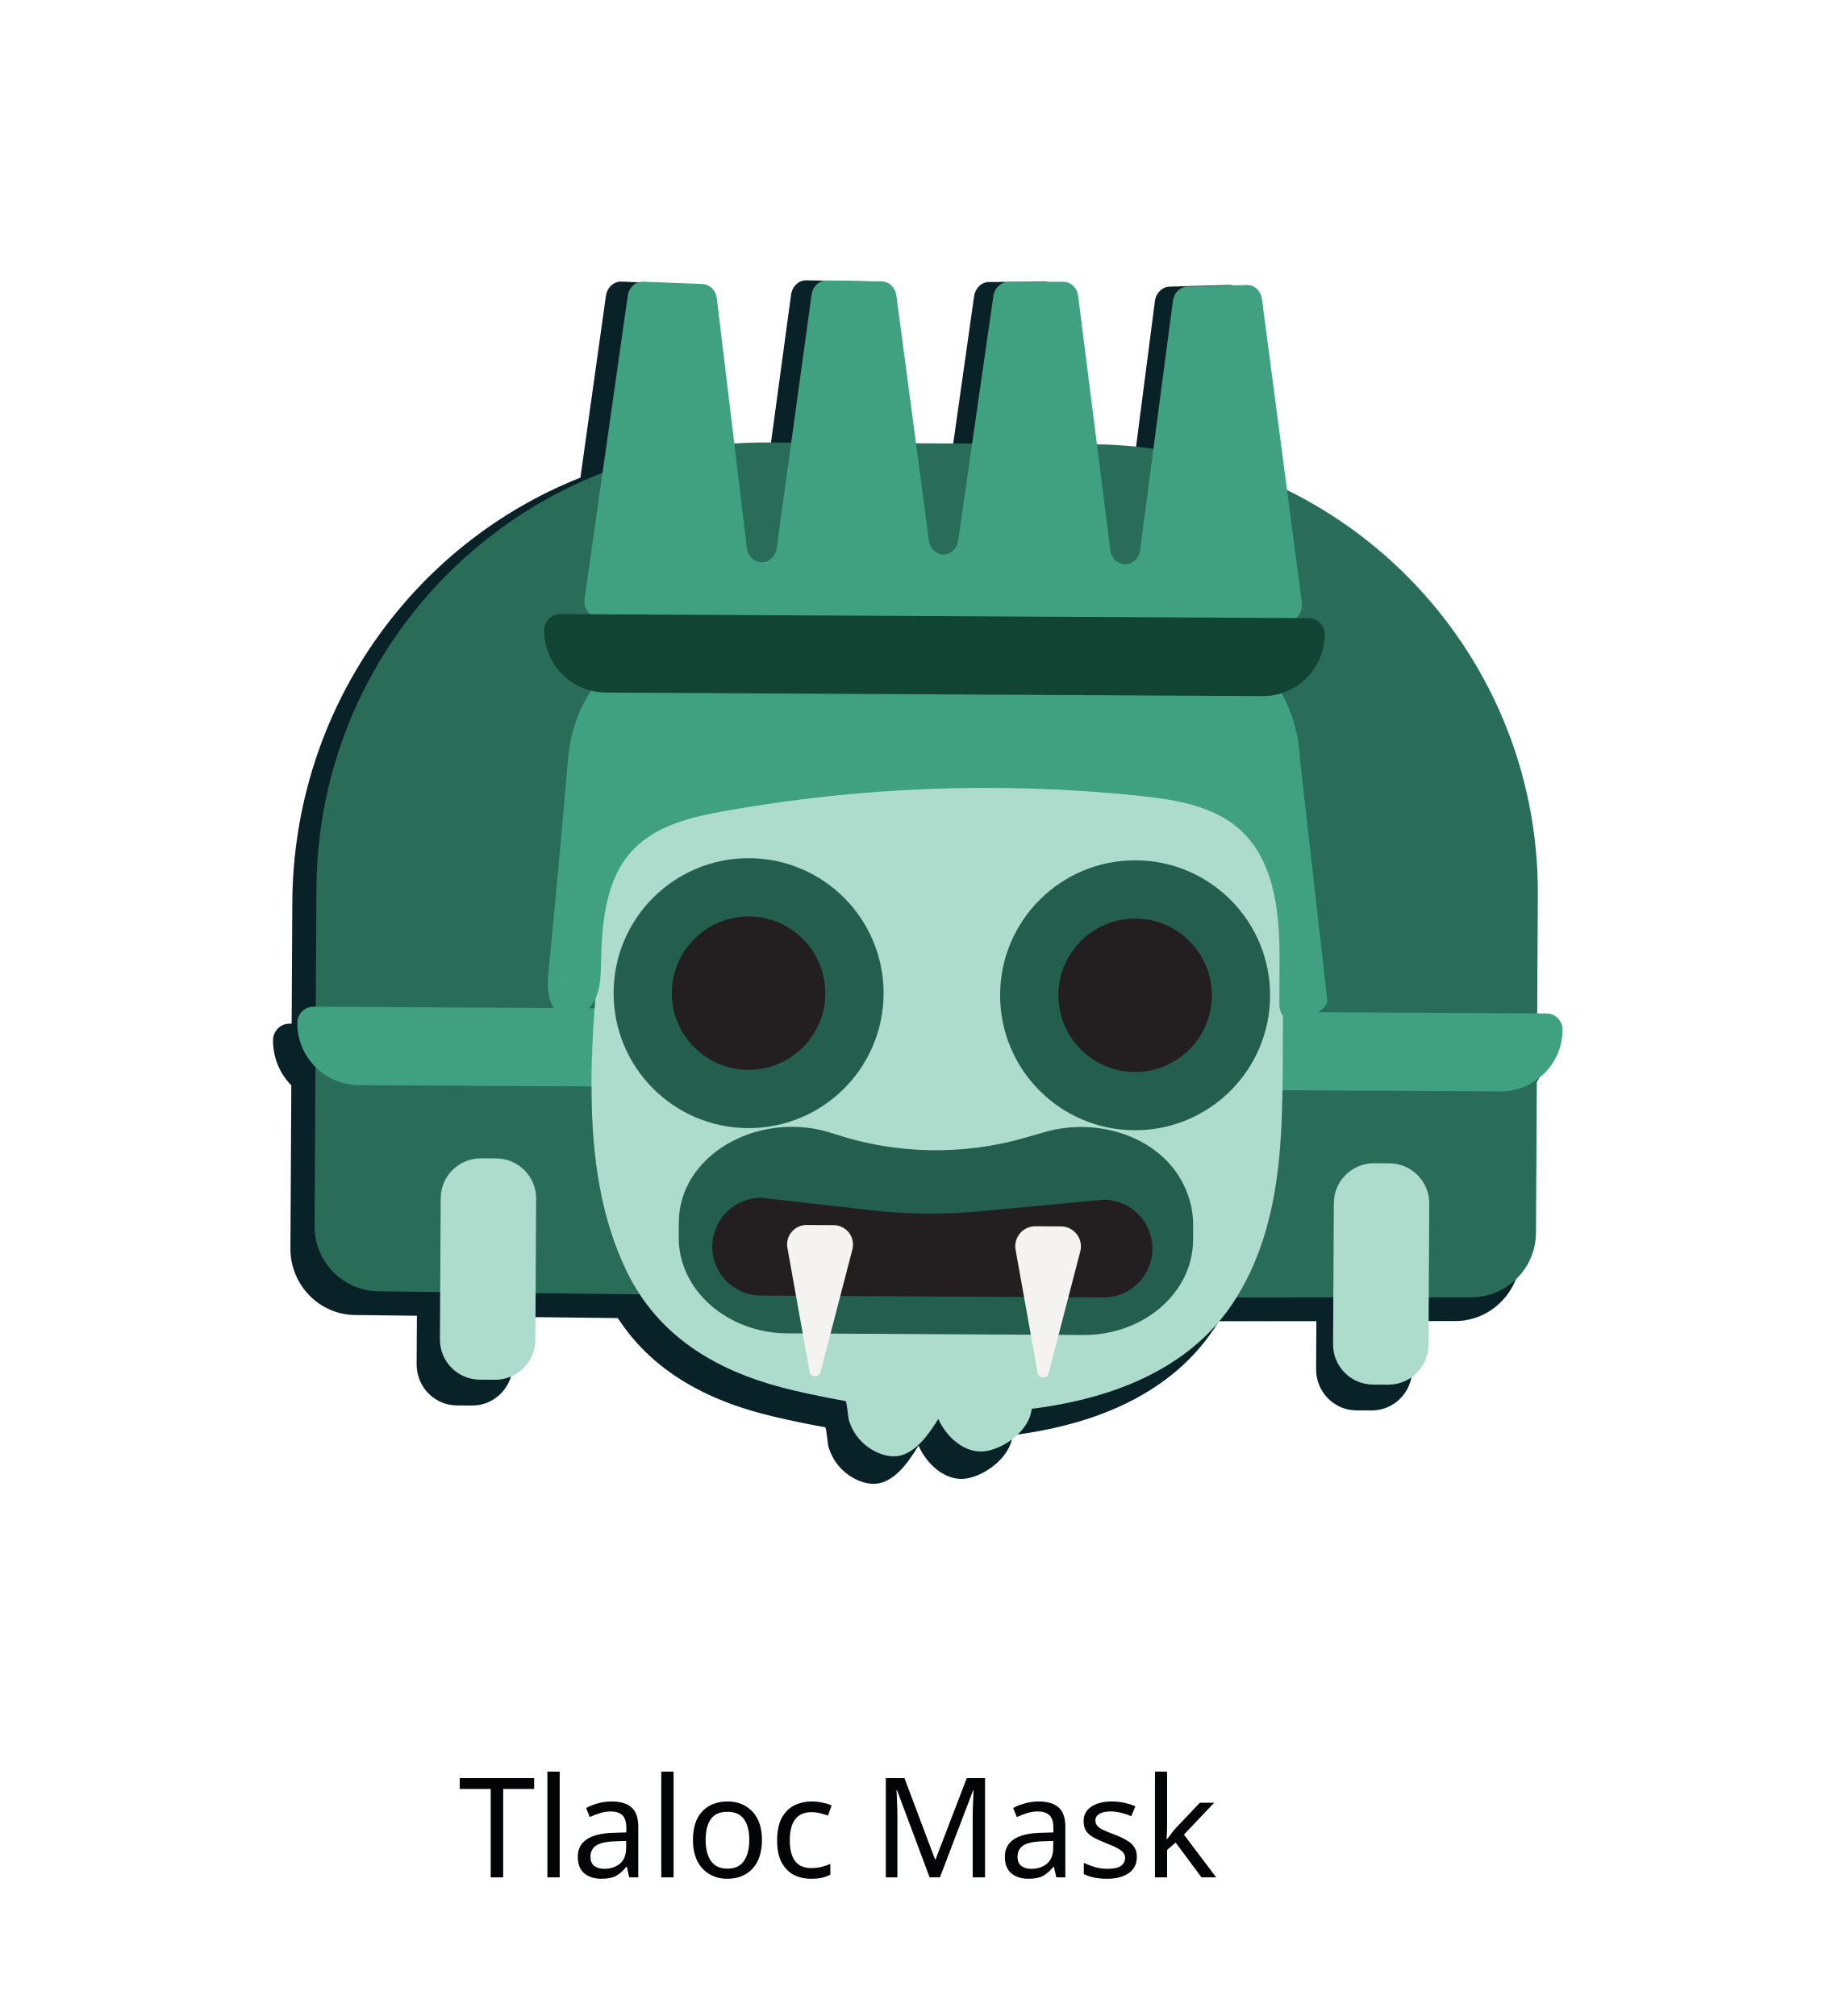
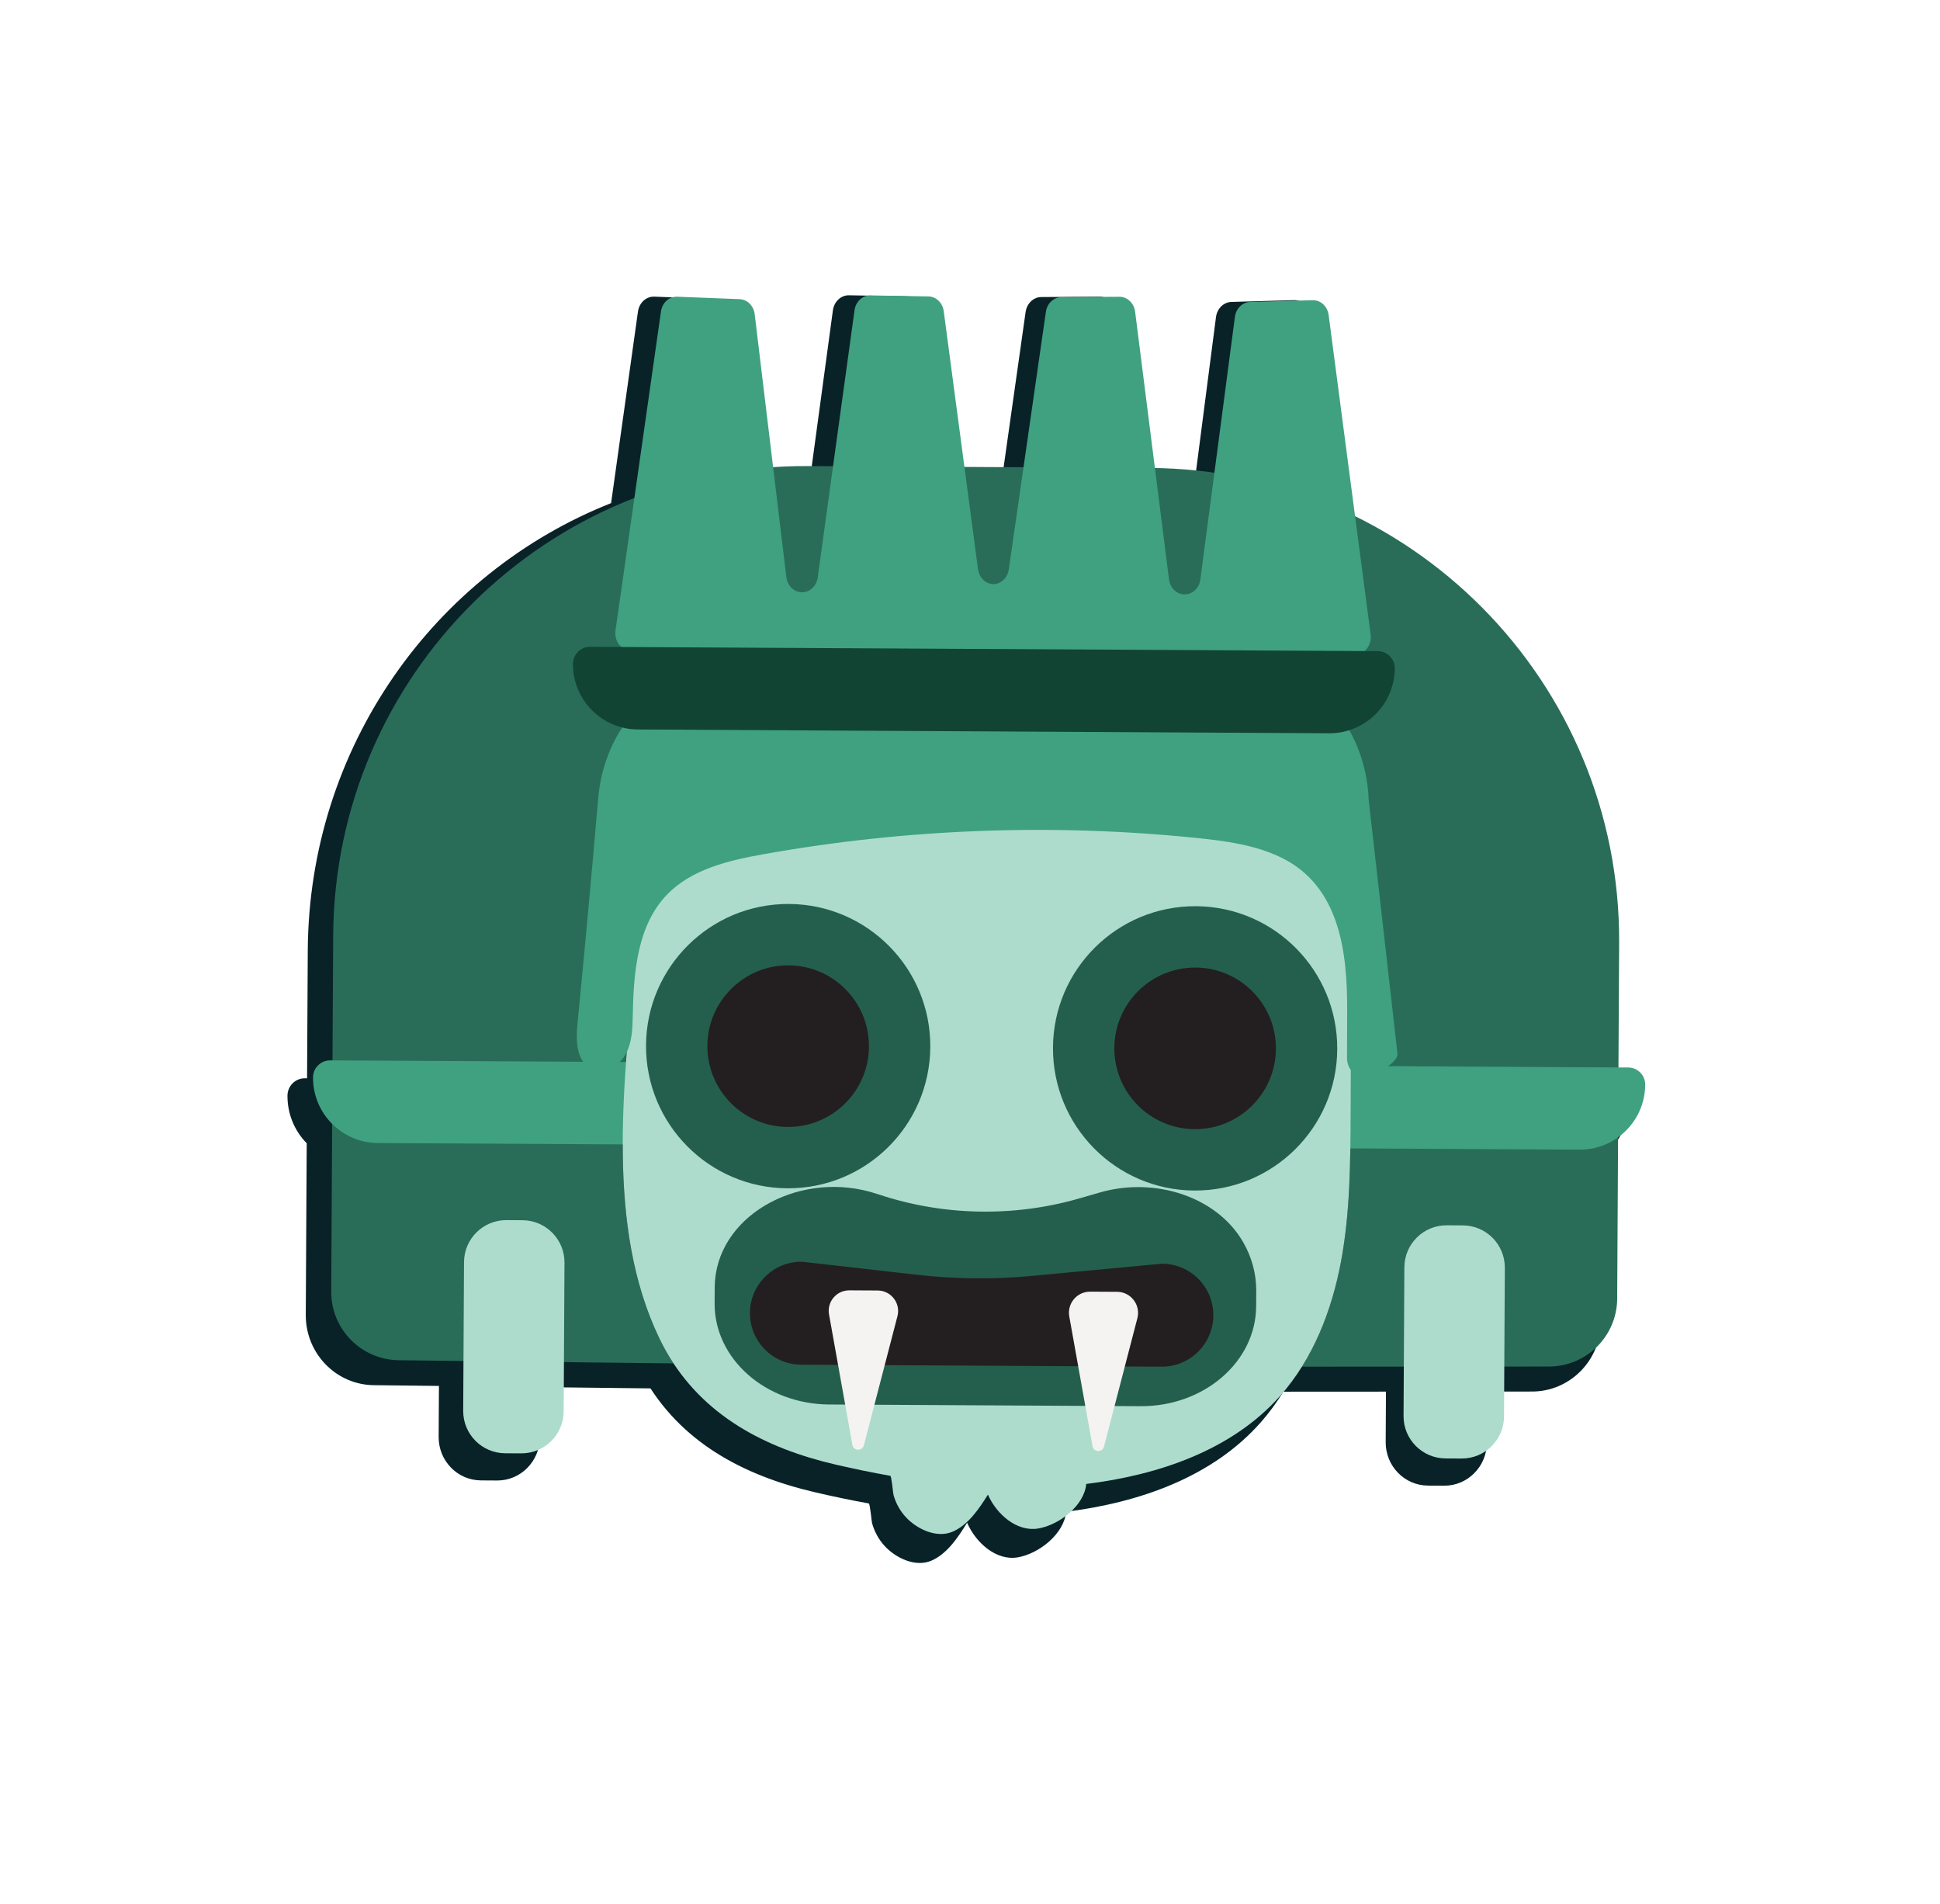
- <svg xmlns="http://www.w3.org/2000/svg" width="100%" height="100%" viewBox="0 0 159 174" version="1.1" xml:space="preserve" style="fill-rule:evenodd;clip-rule:evenodd;stroke-linejoin:round;stroke-miterlimit:2;">
-   <rect id="Tlaloc-Mask" x="0" y="0" width="158.4" height="173.28" style="fill:none;" />
-   <g transform="matrix(12,0,0,12,118.9134,162.03)" />
-   <text x="39.545px" y="162.03px" style="font-family:'VirtuousSlabRegular', 'Virtuous Slab';font-weight:500;font-size:12px;fill:#030405;">Tlaloc Mask</text>
+ <svg xmlns="http://www.w3.org/2000/svg" width="100%" height="100%" viewBox="0 0 159 156" version="1.1" xml:space="preserve" style="fill-rule:evenodd;clip-rule:evenodd;stroke-linejoin:round;stroke-miterlimit:2;">
+   <rect id="Tlaloc-Mask" x="0" y="0" width="158.4" height="155.04" style="fill:none;" />
  <path d="M106.814,110.716c0.259,-0.643 0.494,-1.297 0.701,-1.962c-0.207,0.665 -0.441,1.318 -0.701,1.962m-1.557,3.181c0.462,-0.764 0.864,-1.566 1.23,-2.387c-0.366,0.821 -0.768,1.622 -1.23,2.387m2.503,-5.933c0.253,-0.905 0.478,-1.82 0.648,-2.741c0.575,-3.127 0.725,-6.31 0.771,-9.496c-0.046,3.186 -0.195,6.37 -0.771,9.496c-0.17,0.922 -0.395,1.835 -0.648,2.741m-57.936,-3.763c-0.004,-0.022 -0.006,-0.045 -0.011,-0.068c0.005,0.023 0.007,0.046 0.011,0.068m-0.428,-15.713c0.021,-0.295 0.041,-0.589 0.063,-0.883c-0.022,0.294 -0.042,0.588 -0.063,0.883m84.122,1.894c0.005,-0.791 -0.622,-1.436 -1.402,-1.441l-0.805,-0.004l0.058,-10.451c0.086,-15.676 -8.823,-29.233 -21.788,-35.725l-2.186,-16.925c-0.094,-0.729 -0.659,-1.261 -1.326,-1.242l-5.149,0.147c-0.64,0.019 -1.172,0.546 -1.261,1.251l-1.699,13.116c-1.608,-0.234 -3.238,-0.392 -4.903,-0.42l-1.634,-13.124c-0.088,-0.72 -0.646,-1.26 -1.301,-1.256l-4.785,0.032c-0.64,0.004 -1.184,0.53 -1.281,1.235l-1.847,13.031l-4.877,-0.027l-1.705,-13.05c-0.088,-0.706 -0.626,-1.238 -1.267,-1.249l-4.785,-0.085c-0.654,-0.011 -1.218,0.523 -1.313,1.242l-1.775,13.082l-2.071,-0.011c-0.969,-0.005 -1.92,0.066 -2.871,0.132l-1.524,-12.865c-0.082,-0.707 -0.607,-1.239 -1.246,-1.265l-5.148,-0.204c-0.666,-0.026 -1.237,0.5 -1.341,1.228l-2.201,15.69c-14.466,5.725 -24.769,19.947 -24.861,36.68l-0.057,10.451l-0.189,-0.001c-0.779,-0.004 -1.413,0.634 -1.417,1.425c-0.008,1.522 0.596,2.901 1.577,3.899l-0.077,14.06c-0.018,3.166 2.493,5.745 5.608,5.762l5.306,0.061l-0.023,4.182c-0.011,1.955 1.541,3.549 3.464,3.559l1.327,0.008c1.923,0.01 3.491,-1.566 3.502,-3.521l0.023,-4.131l9.046,0.105c-0.202,-0.311 -0.396,-0.632 -0.581,-0.963c3.007,5.356 8.158,8.09 14.016,9.463c1.475,0.345 2.961,0.657 4.456,0.927c0.104,0.021 0.228,1.468 0.265,1.604c0.192,0.702 0.55,1.358 1.042,1.889c0.91,0.982 2.509,1.756 3.817,1.199c1.297,-0.551 2.219,-1.949 2.933,-3.115c0.716,1.652 2.393,3.138 4.146,2.841c1.753,-0.297 3.817,-1.938 3.968,-3.737c5.984,-0.75 12.007,-2.825 15.99,-7.366c0.681,-0.776 1.287,-1.61 1.826,-2.488c-0.004,0.005 -0.006,0.011 -0.009,0.016l8.409,-0.005l-0.023,4.141c-0.01,1.955 1.541,3.548 3.464,3.559l1.327,0.007c1.924,0.011 3.491,-1.566 3.502,-3.521l0.023,-4.192l3.649,-0.002c3.115,0.017 5.654,-2.534 5.671,-5.7l0.074,-13.543c1.342,-0.99 2.229,-2.581 2.239,-4.395" style="fill:#092228;fill-rule:nonzero;" />
  <path d="M55.202,111.714l-22.486,-0.259c-3.093,-0.017 -5.586,-2.537 -5.569,-5.63l0.16,-29.149c0.117,-21.373 17.539,-38.604 38.913,-38.487l27.995,0.153c21.373,0.118 38.606,17.539 38.488,38.912l-0.16,29.149c-0.017,3.093 -2.537,5.585 -5.63,5.568l-20.208,0.011c1.625,-2.594 2.635,-5.584 3.201,-8.607c0.753,-4.015 0.772,-8.126 0.79,-12.212c0.017,-4.044 0.035,-8.089 0.052,-12.134c0.012,-2.716 -0.031,-5.62 -1.562,-7.863c-1.932,-2.829 -5.627,-3.764 -9.017,-4.25c-12.21,-1.752 -24.627,-0.461 -36.893,0.832c-3.188,0.337 -6.68,0.821 -8.826,3.201c-1.908,2.118 -2.234,5.179 -2.469,8.019c-0.813,9.834 -2.378,21.488 2.067,30.708c0.18,0.373 0.37,0.735 0.569,1.085c0.187,0.327 0.382,0.645 0.585,0.953" style="fill:#296d59;fill-rule:nonzero;" />
  <path d="M129.458,94.2l-98.479,-0.54c-2.956,-0.016 -5.339,-2.426 -5.323,-5.382c0.005,-0.773 0.634,-1.396 1.408,-1.392l106.383,0.583c0.774,0.005 1.396,0.635 1.392,1.408c-0.016,2.956 -2.425,5.339 -5.381,5.323" style="fill:#3fa180;fill-rule:nonzero;" />
  <path d="M72.967,120.926c-1.484,-0.263 -2.96,-0.569 -4.424,-0.906c-5.822,-1.343 -10.94,-4.017 -13.926,-9.258c-0.2,-0.35 -0.389,-0.711 -0.569,-1.085c-4.445,-9.22 -2.88,-20.873 -2.068,-30.708c0.235,-2.84 0.562,-5.901 2.469,-8.018c2.146,-2.381 5.639,-2.866 8.826,-3.201c12.267,-1.294 24.684,-2.585 36.893,-0.833c3.389,0.486 7.086,1.422 9.016,4.25c1.533,2.243 1.575,5.147 1.564,7.863c-0.018,4.045 -0.035,8.089 -0.053,12.134c-0.017,4.085 -0.037,8.197 -0.789,12.212c-0.753,4.016 -2.287,7.972 -5.005,11.022c-3.954,4.436 -9.935,6.463 -15.876,7.195c-0.15,1.758 -2.199,3.361 -3.94,3.651c-1.741,0.29 -3.406,-1.162 -4.117,-2.776c-0.71,1.139 -1.624,2.504 -2.912,3.043c-1.3,0.544 -2.887,-0.213 -3.79,-1.172c-0.489,-0.519 -0.844,-1.159 -1.035,-1.845c-0.037,-0.134 -0.16,-1.547 -0.264,-1.568" style="fill:#addccd;fill-rule:nonzero;" />
  <path d="M96.282,110.727c-0.708,0.693 -1.68,1.125 -2.743,1.119l-27.09,-0.148c-2.14,-0.012 -3.861,-1.759 -3.85,-3.892c0.006,-1.07 0.443,-2.037 1.15,-2.73c0.701,-0.7 1.673,-1.126 2.743,-1.12l8.721,0.989c2.849,0.317 5.714,0.347 8.561,0.083l9.808,-0.924c2.133,0.012 3.861,1.753 3.849,3.893c-0.005,1.063 -0.449,2.03 -1.149,2.73m5.622,-8.918c-2.127,-3.739 -7.224,-5.405 -11.756,-4.101l-1.734,0.501c-5.322,1.529 -11.096,1.418 -16.337,-0.319l-0.215,-0.067c-6.022,-2.001 -12.793,1.496 -13.262,7.102c-0.015,0.202 -0.023,0.402 -0.024,0.603l-0.007,1.265c-0.025,4.546 4.178,8.261 9.392,8.289l25.509,0.14c5.215,0.029 9.458,-3.64 9.483,-8.186l0.007,-1.264c0.007,-1.422 -0.373,-2.767 -1.056,-3.963" style="fill:#245f4d;fill-rule:nonzero;" />
  <path d="M76.246,85.783c-0.035,6.433 -5.279,11.62 -11.713,11.585c-6.433,-0.035 -11.62,-5.279 -11.585,-11.713c0.035,-6.433 5.28,-11.62 11.713,-11.585c6.433,0.035 11.62,5.28 11.585,11.713" style="fill:#245f4d;fill-rule:nonzero;" />
  <path d="M71.219,85.756c-0.02,3.657 -3.001,6.605 -6.658,6.585c-3.656,-0.02 -6.605,-3.001 -6.585,-6.658c0.02,-3.656 3.001,-6.605 6.658,-6.585c3.657,0.02 6.605,3.001 6.585,6.658" style="fill:#231f20;fill-rule:nonzero;" />
  <path d="M109.599,85.966c-0.035,6.433 -5.28,11.62 -11.713,11.585c-6.433,-0.035 -11.62,-5.279 -11.585,-11.713c0.035,-6.433 5.28,-11.62 11.713,-11.585c6.433,0.035 11.62,5.28 11.585,11.713" style="fill:#245f4d;fill-rule:nonzero;" />
  <path d="M104.572,85.938c-0.02,3.657 -3.001,6.605 -6.658,6.585c-3.656,-0.02 -6.605,-3.001 -6.585,-6.658c0.02,-3.656 3.001,-6.605 6.658,-6.585c3.657,0.02 6.605,3.001 6.585,6.658" style="fill:#231f20;fill-rule:nonzero;" />
  <path d="M95.201,111.984l-29.539,-0.162c-2.331,-0.013 -4.21,-1.913 -4.198,-4.243c0.013,-2.331 1.913,-4.21 4.244,-4.197l9.515,1.077c3.1,0.35 6.228,0.38 9.335,0.088l10.689,-1.003c2.33,0.012 4.21,1.912 4.197,4.243c-0.013,2.331 -1.913,4.21 -4.243,4.197" style="fill:#231f20;fill-rule:nonzero;" />
  <path d="M69.609,105.729c-1.05,-0.006 -1.848,0.943 -1.662,1.976l1.913,10.675c0.082,0.524 0.828,0.55 0.945,0.032l2.749,-10.568c0.276,-1.06 -0.52,-2.096 -1.616,-2.102l-2.329,-0.013Z" style="fill:#f4f3f2;fill-rule:nonzero;" />
  <path d="M89.348,105.837c-1.081,-0.006 -1.902,0.97 -1.711,2.034l1.904,10.616c0.08,0.525 0.827,0.551 0.944,0.033l2.733,-10.507c0.284,-1.091 -0.536,-2.158 -1.663,-2.164l-2.207,-0.012Z" style="fill:#f4f3f2;fill-rule:nonzero;" />
  <path d="M81.422,47.868l0.131,-0.014c0.577,-0.076 1.039,-0.561 1.127,-1.193l3.039,-21.106c0.096,-0.688 0.636,-1.203 1.272,-1.207l4.752,-0.031c0.65,-0.004 1.204,0.524 1.291,1.228l2.777,21.935c0.094,0.74 0.688,1.268 1.363,1.221c0.616,-0.039 1.117,-0.547 1.206,-1.214l2.832,-21.523c0.089,-0.689 0.616,-1.204 1.252,-1.222l5.113,-0.144c0.662,-0.018 1.223,0.502 1.317,1.214l3.442,26.197c0.113,0.863 -0.501,1.635 -1.294,1.631l-29.512,-0.27l-0.302,-0.002l-29.508,-0.053c-0.792,-0.005 -1.398,-0.784 -1.275,-1.645l3.728,-26.158c0.103,-0.711 0.67,-1.225 1.331,-1.2l5.112,0.2c0.635,0.026 1.157,0.546 1.238,1.236l2.596,21.553c0.081,0.668 0.576,1.181 1.192,1.227c0.675,0.054 1.274,-0.467 1.377,-1.206l3.017,-21.903c0.095,-0.703 0.655,-1.225 1.304,-1.214l4.751,0.084c0.637,0.011 1.171,0.531 1.258,1.22l2.808,21.139c0.082,0.632 0.538,1.122 1.115,1.205l0.13,0.015" style="fill:#3fa180;fill-rule:nonzero;" />
  <path d="M50.126,87.491c0.473,-0.238 0.889,-0.634 1.146,-1.096c0.542,-0.972 0.568,-2.137 0.59,-3.25c0.07,-3.477 0.371,-7.281 2.768,-9.801c2.019,-2.123 5.073,-2.838 7.957,-3.353c11.702,-2.09 23.695,-2.537 35.52,-1.326c2.362,0.243 4.767,0.565 6.902,1.604c4.807,2.34 5.424,7.767 5.403,12.561l-0.013,3.856c-0.004,0.828 0.572,1.501 1.287,1.505c0.741,0.004 2.883,-0.995 2.849,-1.853l-2.357,-20.778c-0.235,-6.129 -4.615,-10.938 -9.915,-10.885l-43.492,0.429c-5.039,0.049 -9.24,4.489 -9.742,10.293c-0.534,6.182 -1.095,12.355 -1.704,18.531c-0.134,1.359 -0.081,3.068 1.155,3.648c0.528,0.247 1.122,0.177 1.646,-0.085" style="fill:#3fa180;fill-rule:nonzero;" />
  <path d="M42.72,119.086l-1.317,-0.007c-1.91,-0.011 -3.45,-1.568 -3.44,-3.478l0.067,-12.185c0.01,-1.911 1.568,-3.45 3.477,-3.44l1.318,0.007c1.91,0.011 3.45,1.567 3.439,3.478l-0.066,12.185c-0.011,1.91 -1.568,3.45 -3.478,3.44" style="fill:#addccd;fill-rule:nonzero;" />
  <path d="M119.79,119.509l-1.317,-0.007c-1.91,-0.011 -3.45,-1.568 -3.44,-3.478l0.067,-12.185c0.01,-1.911 1.567,-3.45 3.477,-3.44l1.318,0.007c1.91,0.011 3.45,1.567 3.439,3.478l-0.066,12.185c-0.011,1.91 -1.568,3.45 -3.478,3.44" style="fill:#addccd;fill-rule:nonzero;" />
  <path d="M108.931,60.083l-56.65,-0.311c-2.956,-0.016 -5.339,-2.426 -5.323,-5.381c0.004,-0.774 0.634,-1.396 1.407,-1.392l64.556,0.354c0.773,0.005 1.396,0.634 1.392,1.408c-0.016,2.955 -2.426,5.338 -5.382,5.322" style="fill:#143;fill-rule:nonzero;" />
</svg>
